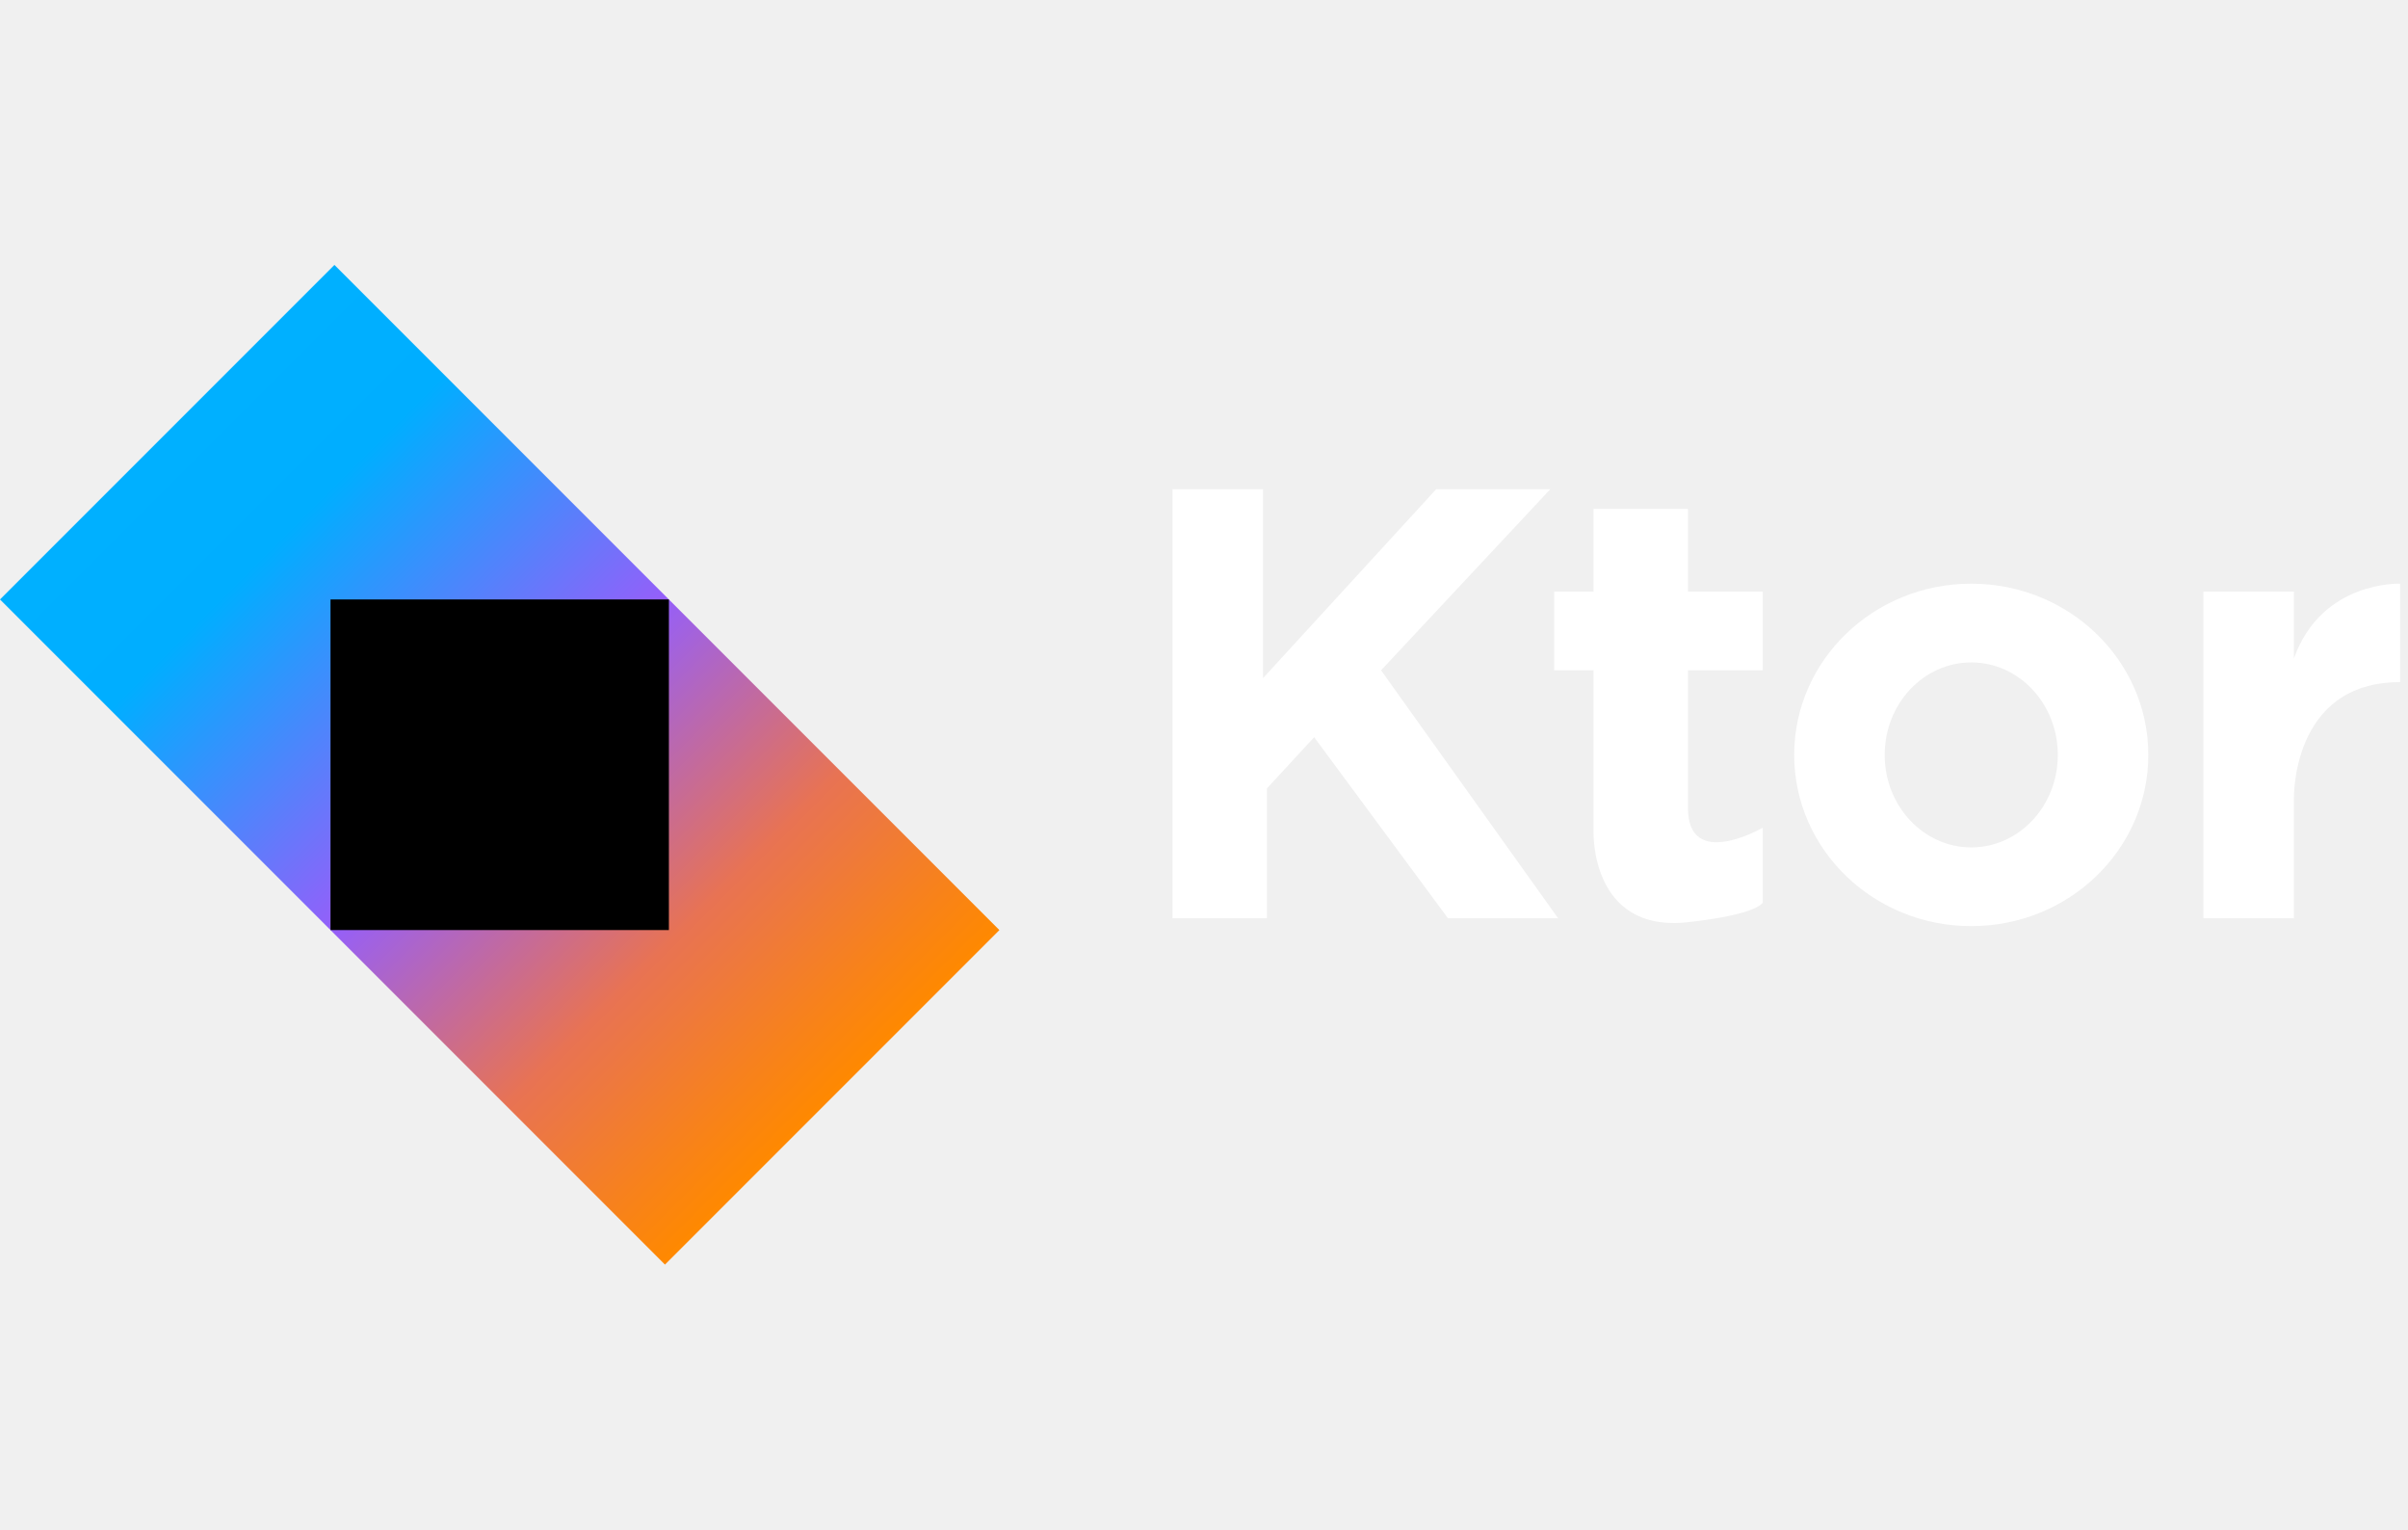
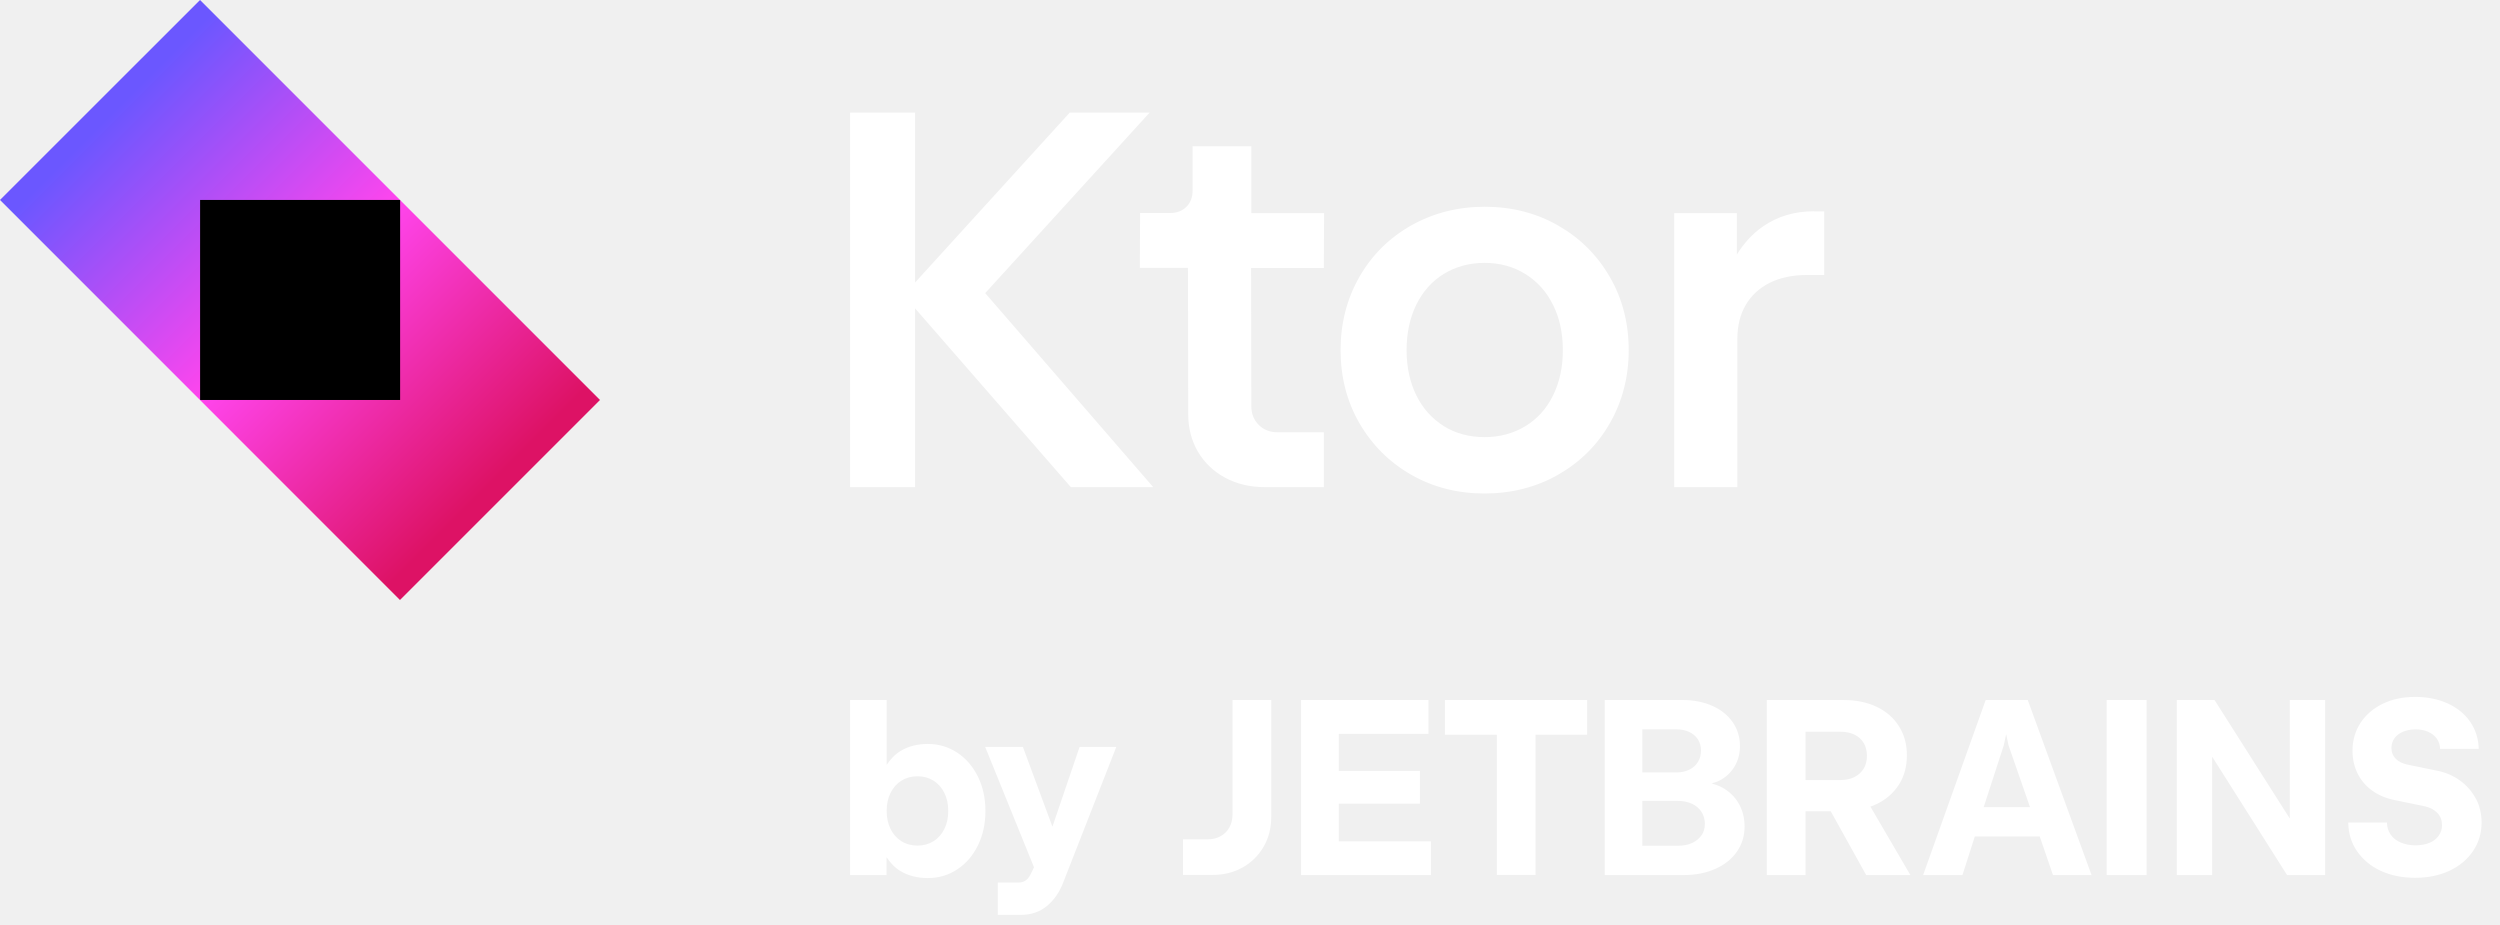
- <svg xmlns="http://www.w3.org/2000/svg" width="400" height="254" viewBox="0 0 612 254">
-   <linearGradient id="gradient" x1="0" x2="0" y1="60.104" y2="299.106" gradientTransform="matrix(.707 -.707 .707 .707 0 0)" gradientUnits="userSpaceOnUse">
-     <stop offset="0" stop-color="#00b0ff" />
-     <stop offset=".165" stop-color="#00aeff" />
-     <stop offset=".499" stop-color="#955ff9" />
-     <stop offset=".762" stop-color="#e87353" />
-     <stop offset="1" stop-color="#ff8900" />
+ <svg xmlns="http://www.w3.org/2000/svg" fill="none" height="74" viewBox="0 0 200 74" width="200">
+   <linearGradient id="a" gradientUnits="userSpaceOnUse" x1="1" x2="31" y1="17" y2="47">
+     <stop offset="0" stop-color="#6b57ff" />
+     <stop offset=".499" stop-color="#ff45ed" />
+     <stop offset="1" stop-color="#dd1265" />
  </linearGradient>
-   <path d="m0 85 85-85 169 169-85 85z" fill="url(#gradient)" />
-   <path d="m84 85h86v84h-86z" />
-   <g fill="#fff">
-     <path d="m560 83v83h23v-30s-.938-30 27-30v-25.01s-19.93-.831-27 19.01v-17z" />
-     <path d="m501 80.99c24.853 0 45 19.478 45 43.505s-20.147 43.505-45 43.505-45-19.478-45-43.505 20.147-43.505 45-43.505zm0 20.01c-12.15 0-22 10.521-22 23.5s9.85 23.5 22 23.5 22-10.521 22-23.5-9.85-23.5-22-23.5z" />
-     <path d="m395 83v20h10v41s-.867 25.763 24 23c18-2 19-5 19-5v-19s-19 11-19-5c0-19 0-35 0-35h19v-20h-19v-21h-24v21z" />
-     <path d="m298 57h23v48l44-48h29l-43 46 45 63h-28l-34-46-12 13v33h-24z" />
-   </g>
+   <path clip-rule="evenodd" d="m91.968 9.01h.009v-.01zm0 0h-6.391l-12.37 13.59v-13.59h-5.2v29.96h5.2v-14.3l12.46 14.3h6.59l-13.44-15.52zm3.439 2.69h4.7v5.35h5.82l-.02 4.39h-5.82l.02 11.06c0 .6.2 1.1.59 1.49s.89.59 1.49.59h3.72v4.39h-4.73c-1.17 0-2.23-.25-3.16-.75s-1.66-1.2-2.18-2.08c-.52-.89-.78-1.89-.78-3l-.02-11.71h-3.85l.02-4.39h2.4c.55 0 .98-.17 1.31-.5s.49-.76.49-1.29zm23.38 4.84c2.15 0 4.11.5 5.86 1.5s3.13 2.37 4.14 4.12c1.01 1.74 1.51 3.7 1.51 5.85s-.51 4.1-1.51 5.85-2.39 3.12-4.14 4.12c-1.76 1-3.74 1.5-5.89 1.5s-4.11-.5-5.86-1.5-3.13-2.38-4.14-4.12-1.51-3.7-1.51-5.85.5-4.1 1.5-5.85 2.38-3.12 4.14-4.12c1.77-1 3.75-1.5 5.9-1.5zm3.25 17.55c.95-.58 1.69-1.4 2.21-2.46s.78-2.25.78-3.62-.26-2.58-.79-3.63c-.52-1.05-1.26-1.87-2.21-2.46s-2.04-.89-3.26-.89-2.31.3-3.26.88c-.94.58-1.68 1.4-2.2 2.46s-.78 2.28-.78 3.64.26 2.56.78 3.62c.52 1.05 1.26 1.87 2.2 2.46s2.04.88 3.26.88 2.31-.3 3.27-.88zm19.01-15.98c1.17-.81 2.53-1.21 4.09-1.21l-.01.01h.81v5.09h-1.41c-1.12 0-2.11.21-2.94.62-.84.42-1.48 1.01-1.93 1.78s-.67 1.68-.67 2.74v11.83h-5.05v-21.92h5.01v3.32c.57-.93 1.27-1.69 2.1-2.26zm-66.817 41.406c.869 0 1.658.24 2.357.699.699.469 1.249 1.109 1.648 1.918s.599 1.728.599 2.747c0 1.019-.2 1.938-.599 2.747-.4.819-.949 1.458-1.648 1.918-.699.469-1.488.699-2.367.699-.819 0-1.538-.18-2.147-.539-.479-.27-.839-.669-1.149-1.129v1.428h-2.917v-14.004h2.927v5.184c.31-.45.669-.849 1.149-1.129.609-.36 1.328-.539 2.147-.539zm.45 7.781c.37-.23.659-.559.869-.979.21-.419.31-.889.31-1.438 0-.549-.1-1.029-.31-1.448-.21-.419-.499-.749-.869-.979s-.789-.35-1.278-.35c-.489 0-.919.12-1.289.35-.369.23-.659.559-.869.979-.21.419-.31.889-.31 1.438 0 .549.1 1.029.31 1.448.21.419.499.749.869.979.37.23.809.35 1.289.35.479 0 .909-.12 1.278-.35zm7.152-7.541 2.357 6.363h.01l2.167-6.363h2.937l-4.255 10.867c-.3.779-.739 1.398-1.308 1.868-.569.469-1.268.699-2.088.699h-1.828v-2.587h1.638c.23 0 .419-.05.569-.15.15-.1.28-.25.39-.459l.3-.609-3.906-9.629zm16.521 6.433c.17-.31.25-.659.25-1.049v-9.139h3.096v9.359c0 .879-.2 1.668-.609 2.377-.41.709-.969 1.258-1.678 1.658-.709.4-1.518.599-2.407.599h-2.367v-2.847h1.958c.4 0 .749-.08 1.049-.25.31-.17.539-.4.709-.709zm15.243-1.898h-6.493v.01 3.006h7.372v2.697h-10.389v-14.004h10.189v2.707h-7.172v2.967h6.493zm6.153-5.514h-4.146-.01v-2.777h11.377v2.777h-4.125v11.217h-3.096zm17.18 3.896c.289.08.559.18.809.31h.01c.569.31 1.019.729 1.338 1.278.32.549.48 1.169.48 1.858 0 .749-.2 1.418-.61 2.008-.409.589-.978 1.049-1.718 1.378-.739.33-1.578.499-2.517.499h-6.342v-14.004h6.222c.889 0 1.689.16 2.388.469.699.31 1.238.749 1.628 1.308.389.559.579 1.199.579 1.908 0 .619-.15 1.169-.439 1.648-.29.479-.699.859-1.209 1.119-.179.094-.385.153-.584.21zm-2.797-4.325h-2.747v.02 3.426h2.747c.38 0 .719-.08 1.009-.22.3-.14.519-.34.689-.609s.25-.589.25-.929-.09-.639-.25-.889c-.17-.26-.399-.45-.689-.589-.29-.14-.629-.21-1.009-.21zm1.239 9.09c.319-.15.569-.35.749-.619v.02c.18-.27.269-.569.269-.929 0-.36-.089-.679-.269-.959-.18-.28-.44-.499-.759-.649-.33-.15-.7-.23-1.109-.23h-2.867v3.586h2.867c.419 0 .799-.07 1.119-.22zm16.541-4.665c-.43.669-1.029 1.199-1.808 1.568h-.01c-.14.07-.3.13-.46.19l3.197 5.474h-3.536l-2.837-5.104h-2.018v5.104h-3.096v-14.004h6.133c1.009 0 1.898.18 2.667.549s1.358.889 1.778 1.558c.419.669.629 1.428.629 2.317 0 .889-.21 1.678-.639 2.347zm-3.556-.609c.319-.16.569-.39.739-.679v.01c.17-.29.26-.629.26-1.029s-.09-.739-.26-1.029c-.17-.29-.42-.509-.739-.669-.32-.15-.7-.23-1.129-.23h-2.787v3.866h2.787c.429 0 .809-.08 1.129-.24zm5.493 7.841 5.005-14.004h.01 3.356l5.104 14.004h-3.087l-1.058-3.087h-5.194l-.989 3.087zm6.453-10.378-1.608 4.944h3.706l-1.718-4.944-.19-.899zm11.427 10.378h-3.196v-14.004h3.196zm5.434-14.004 6.013 9.469h.01v-9.469h2.827v14.004h-3.047l-5.993-9.469v9.469h-2.827v-14.004zm19.627 6.433c.55.4.979.889 1.279 1.468v-.02c.309.589.459 1.229.459 1.918 0 .849-.23 1.608-.679 2.277-.45.669-1.079 1.199-1.878 1.578-.809.38-1.738.569-2.767.569s-1.947-.19-2.747-.559c-.799-.369-1.428-.899-1.887-1.558-.46-.659-.7-1.438-.71-2.307h3.097c0 .36.1.679.29.959.189.28.459.489.809.639.349.15.749.23 1.178.23.43 0 .799-.07 1.119-.2.32-.13.559-.32.739-.569.18-.25.27-.529.27-.839 0-.39-.12-.709-.36-.969s-.569-.44-.979-.539l-2.517-.519c-.659-.14-1.238-.39-1.738-.749-.499-.36-.889-.819-1.158-1.358-.27-.549-.41-1.159-.41-1.828 0-.839.22-1.578.639-2.228.43-.649 1.019-1.159 1.778-1.528.759-.37 1.618-.549 2.597-.549s1.858.18 2.617.529 1.359.839 1.788 1.468c.43.619.659 1.349.679 2.158h-3.096c0-.3-.09-.569-.25-.809-.17-.24-.399-.42-.689-.549-.29-.14-.639-.2-1.019-.2-.379 0-.719.07-1.009.19-.289.12-.519.3-.679.519-.16.23-.24.489-.24.789 0 .34.11.609.33.839.22.23.519.38.889.469l2.377.489c.709.13 1.329.4 1.878.789z" fill="#fff" fill-rule="evenodd" />
+   <path d="m47.999 31.998-16.002 16.002-31.997-32.004 16.002-15.996z" fill="url(#a)" />
+   <path d="m32.01 15.996h-16.002v16.002h16.002z" fill="#000" />
</svg>
